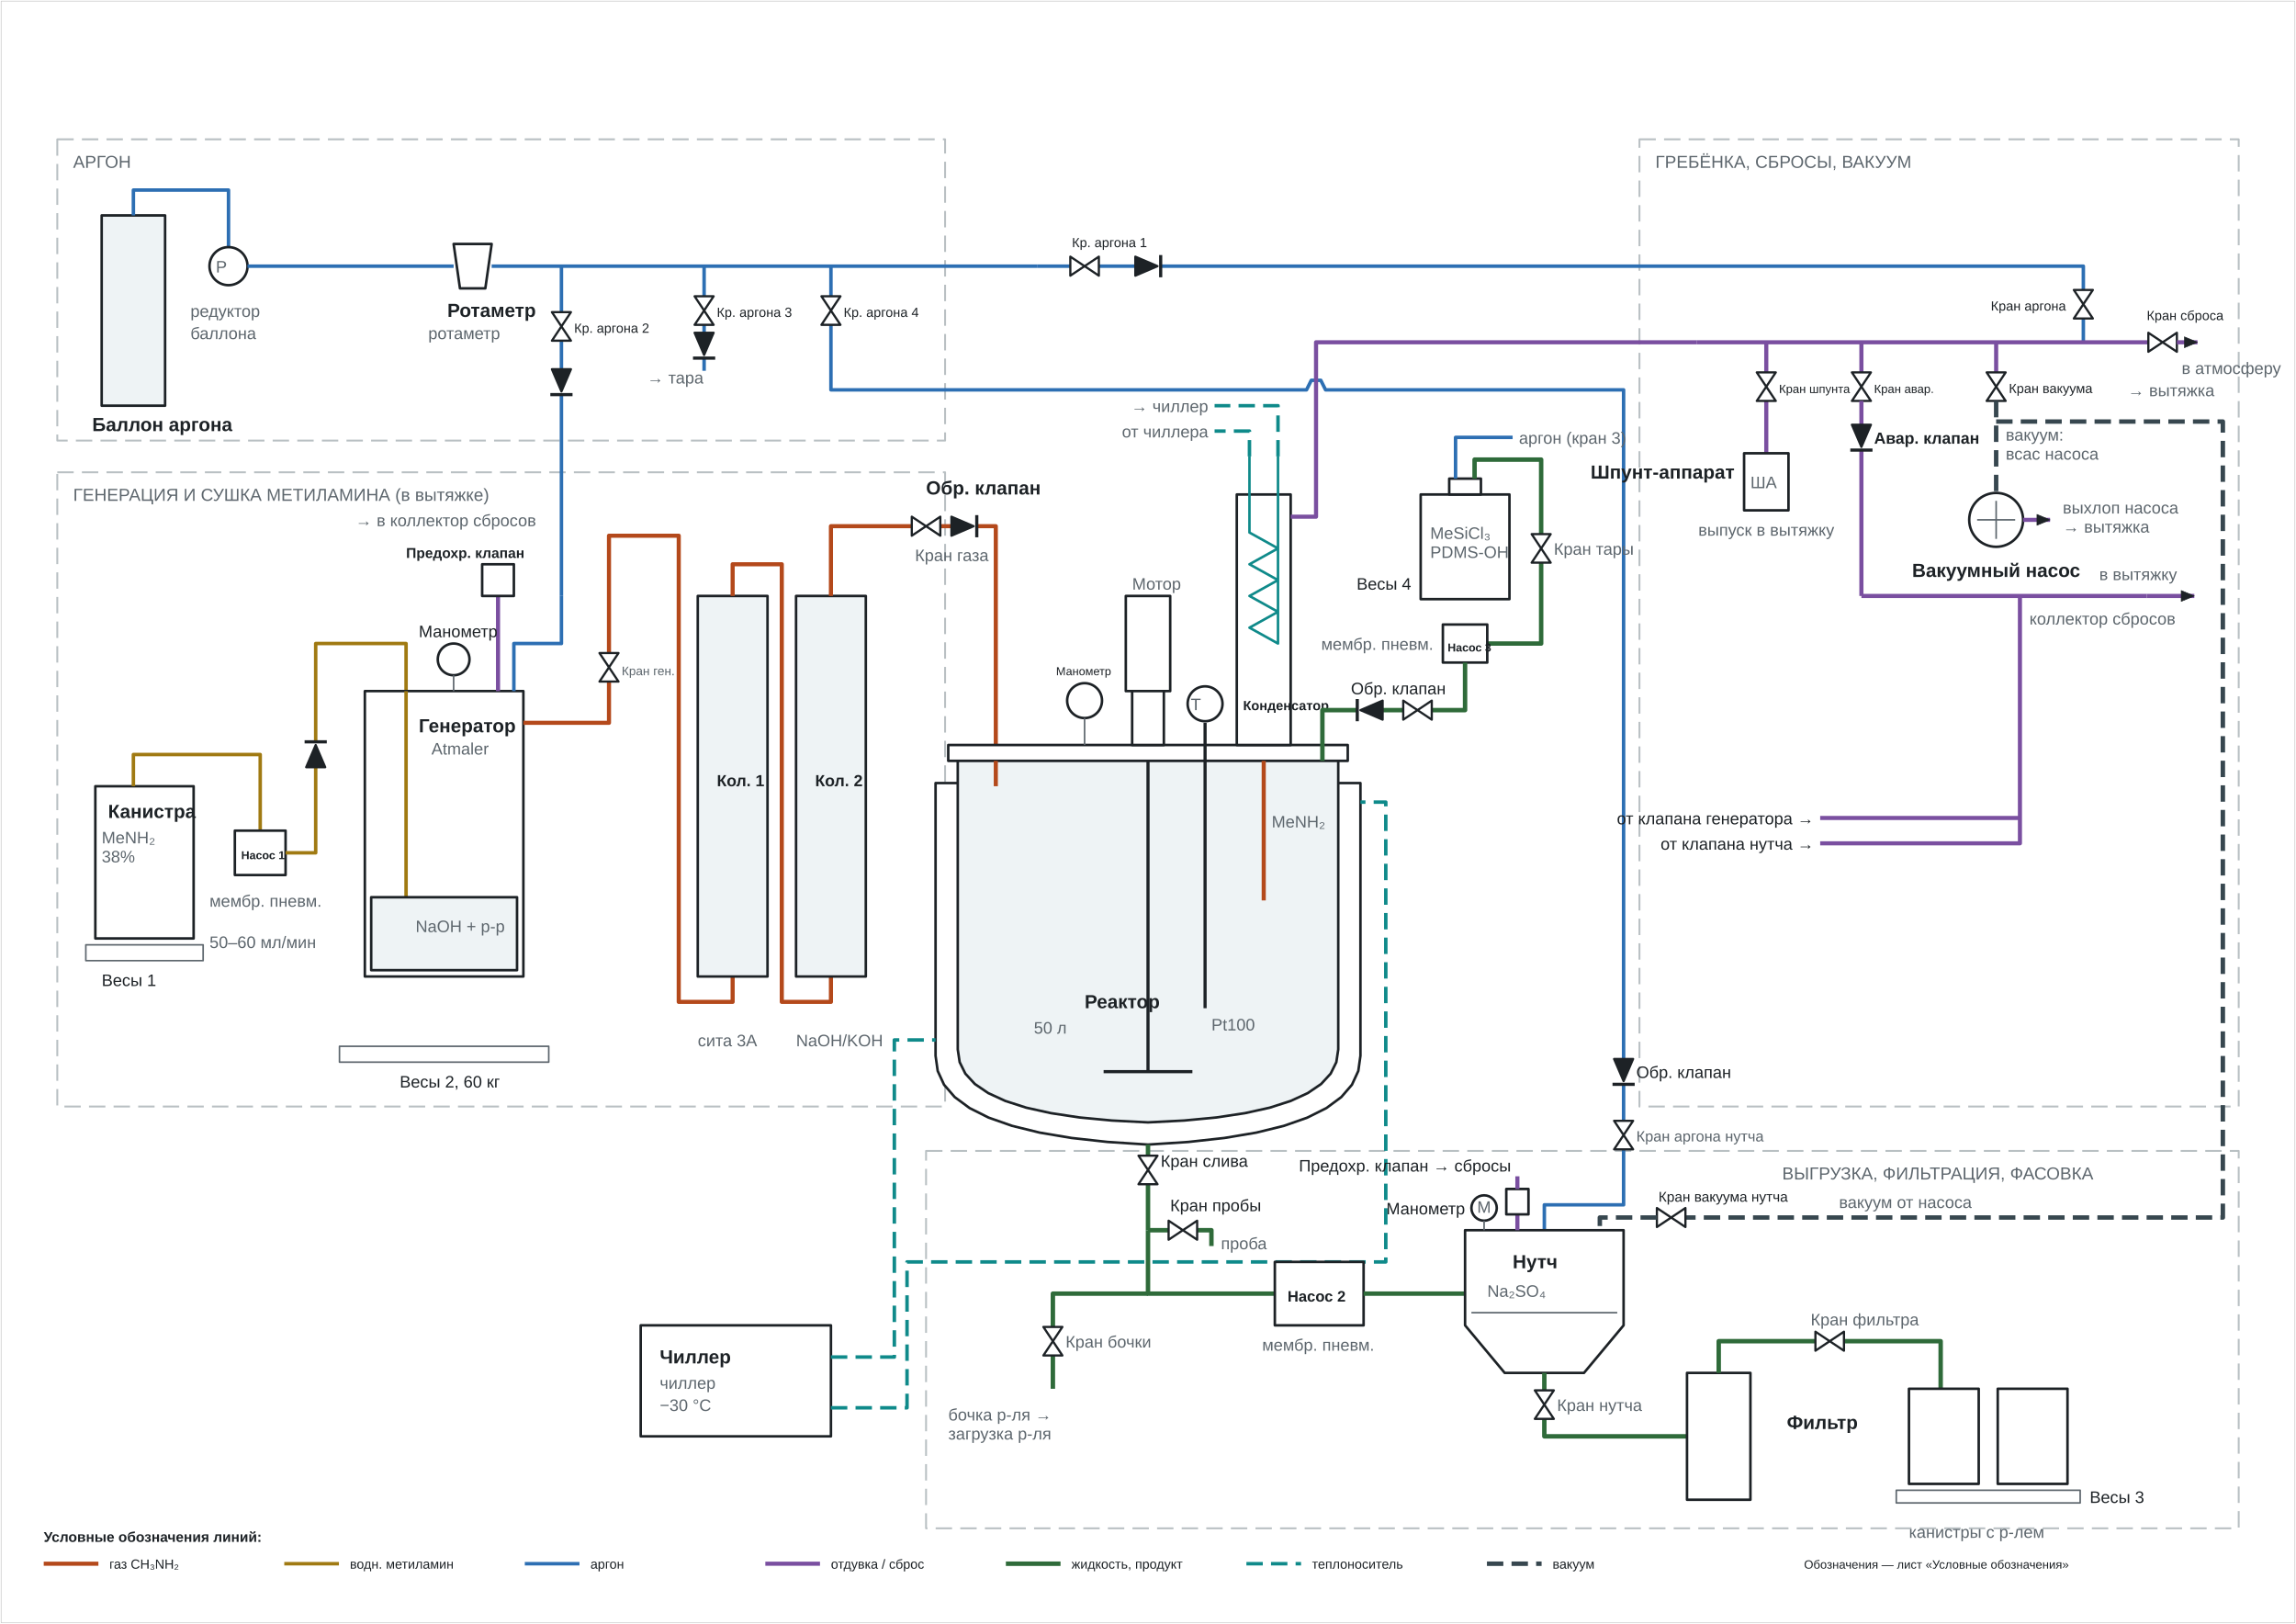
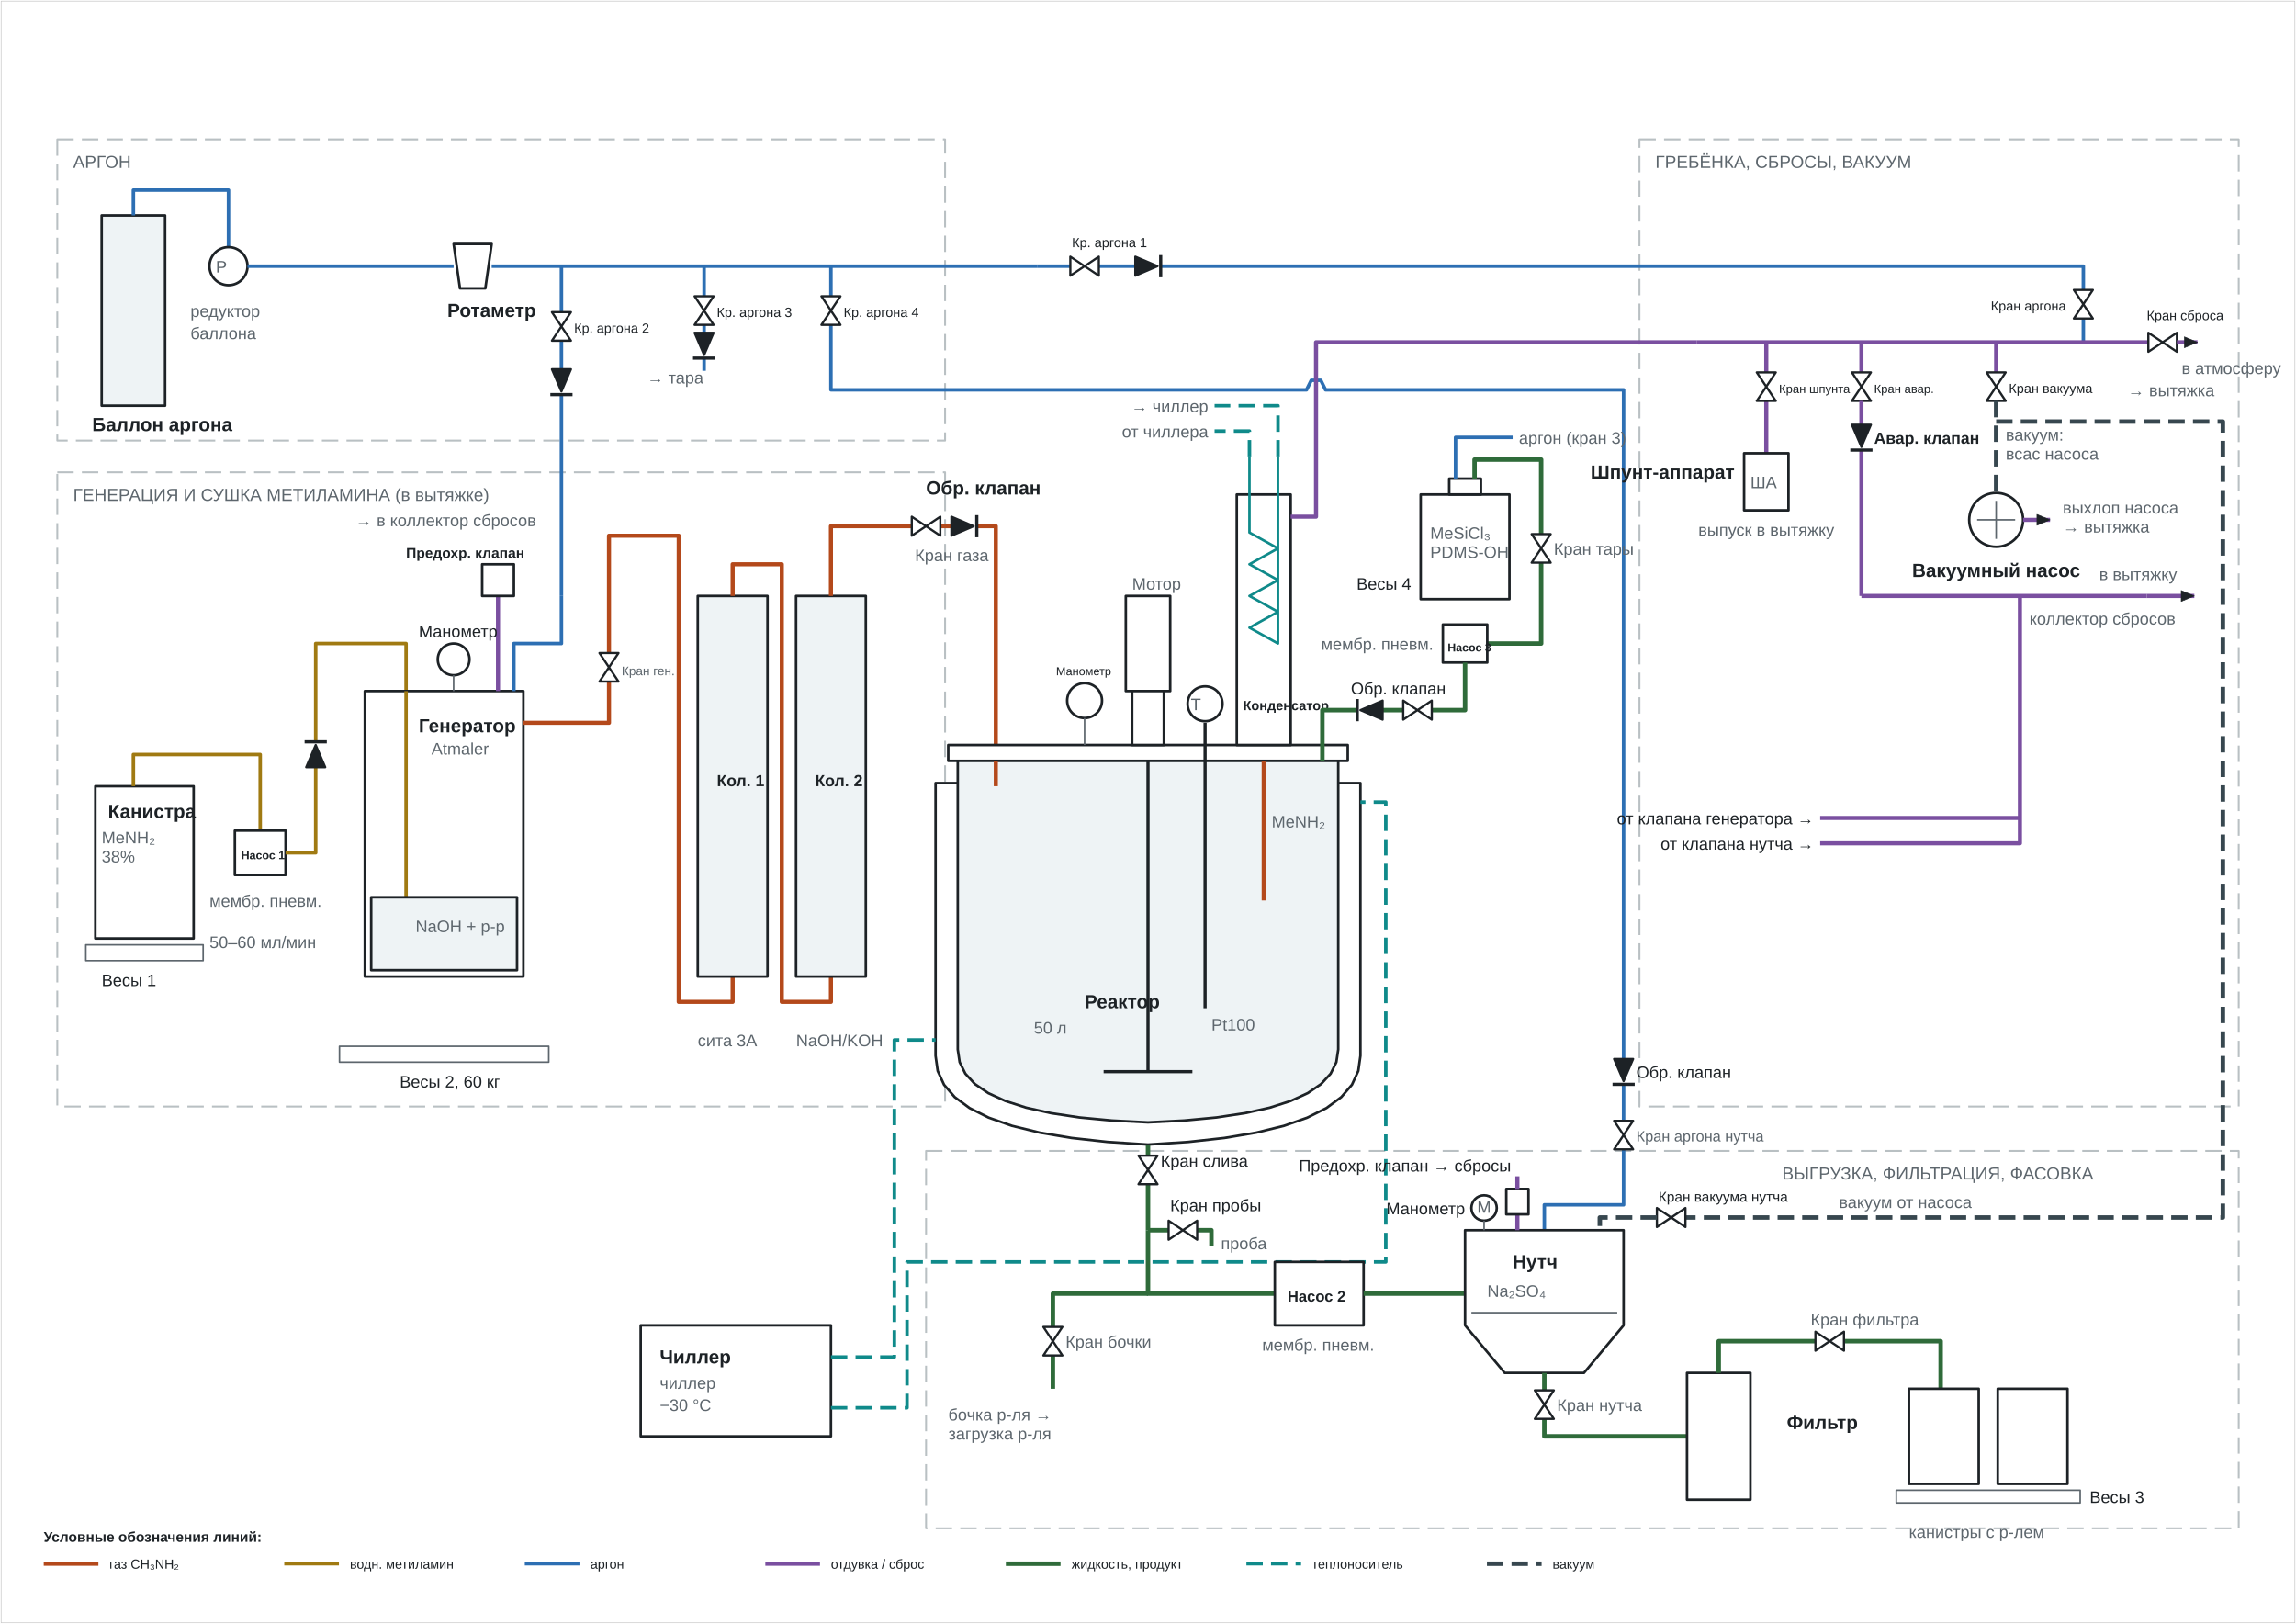
<svg xmlns="http://www.w3.org/2000/svg" viewBox="0 0 420.0 297.0" width="420.0mm" height="297.0mm" font-family="Arial, 'Liberation Sans', sans-serif">
  <rect width="100%" height="100%" fill="#fff" />
  <path d="M0.20,0.20 L419.80,0.20 L419.80,296.80 L0.20,296.80 Z" fill="none" stroke="#bbbbbb" stroke-width="0.1" stroke-linejoin="round" />
  <path d="M10.48,25.48 L172.88,25.48 L172.88,80.58 L10.48,80.58 Z" fill="none" stroke="#b9c0c3" stroke-width="0.348" stroke-dasharray="3 1.5" stroke-linejoin="round" />
  <text x="13.38" y="30.70" font-size="3.19" text-anchor="start" fill="#5d666d">АРГОН</text>
  <path d="M10.48,86.38 L172.88,86.38 L172.88,202.38 L10.48,202.38 Z" fill="none" stroke="#b9c0c3" stroke-width="0.348" stroke-dasharray="3 1.5" stroke-linejoin="round" />
  <text x="13.38" y="91.60" font-size="3.19" text-anchor="start" fill="#5d666d">ГЕНЕРАЦИЯ И СУШКА МЕТИЛАМИНА (в вытяжке)</text>
  <path d="M299.90,25.48 L409.52,25.48 L409.52,202.38 L299.90,202.38 Z" fill="none" stroke="#b9c0c3" stroke-width="0.348" stroke-dasharray="3 1.5" stroke-linejoin="round" />
  <text x="302.80" y="30.70" font-size="3.19" text-anchor="start" fill="#5d666d">ГРЕБЁНКА, СБРОСЫ, ВАКУУМ</text>
  <path d="M169.40,210.50 L409.52,210.50 L409.52,279.52 L169.40,279.52 Z" fill="none" stroke="#b9c0c3" stroke-width="0.348" stroke-dasharray="3 1.5" stroke-linejoin="round" />
  <text x="326.00" y="215.72" font-size="3.19" text-anchor="start" fill="#5d666d">ВЫГРУЗКА, ФИЛЬТРАЦИЯ, ФАСОВКА</text>
  <path d="M18.60,39.40 L30.20,39.40 L30.20,74.20 L18.60,74.20 Z" fill="#eef3f5" stroke="#1d2226" stroke-width="0.464" stroke-linejoin="round" />
  <text x="16.86" y="78.84" font-size="3.48" text-anchor="start" fill="#1d2226" font-weight="bold">Баллон аргона</text>
  <path d="M24.40,39.40 L24.40,34.76 L41.80,34.76 L41.80,45.20" fill="none" stroke="#2d6fb3" stroke-width="0.638" stroke-linejoin="round" />
  <circle cx="41.80" cy="48.68" r="3.48" fill="#ffffff" stroke="#1d2226" stroke-width="0.464" />
  <text x="39.48" y="49.84" font-size="3.045" text-anchor="start" fill="#5d666d">Р</text>
  <text x="34.84" y="57.96" font-size="3.045" text-anchor="start" fill="#5d666d">редуктор</text>
  <text x="34.84" y="62.02" font-size="3.045" text-anchor="start" fill="#5d666d">баллона</text>
  <path d="M45.28,48.68 L82.98,48.68" fill="none" stroke="#2d6fb3" stroke-width="0.638" stroke-linejoin="round" />
  <path d="M82.98,44.62 L89.94,44.62 L88.78,52.74 L84.14,52.74 Z" fill="#ffffff" stroke="#1d2226" stroke-width="0.464" stroke-linejoin="round" />
  <text x="81.82" y="57.96" font-size="3.48" text-anchor="start" fill="#1d2226" font-weight="bold">Ротаметр</text>
-   <text x="78.34" y="62.02" font-size="3.045" text-anchor="start" fill="#5d666d">ротаметр</text>
  <path d="M89.94,48.68 L169.40,48.68 L189.70,48.68" fill="none" stroke="#2d6fb3" stroke-width="0.638" stroke-linejoin="round" />
  <path d="M102.70,48.68 L102.70,57.09" fill="none" stroke="#2d6fb3" stroke-width="0.638" stroke-linejoin="round" />
  <path d="M102.70,62.31 L102.70,67.53" fill="none" stroke="#2d6fb3" stroke-width="0.638" stroke-linejoin="round" />
  <path d="M102.70,72.17 L102.70,109.00" fill="none" stroke="#2d6fb3" stroke-width="0.638" stroke-linejoin="round" />
  <path d="M100.96,57.09 L104.44,62.31 L100.96,62.31 L104.44,57.09 Z" fill="#ffffff" stroke="#1d2226" stroke-width="0.406" stroke-linejoin="round" />
  <text x="105.02" y="60.86" font-size="2.436" text-anchor="start" fill="#1d2226">Кр. аргона 2</text>
  <path d="M100.96,67.53 L102.70,71.59 L104.44,67.53 Z" fill="#1d2226" stroke="#1d2226" stroke-width="0.406" stroke-linejoin="round" />
  <path d="M100.67,72.17 L104.73,72.17" fill="none" stroke="#1d2226" stroke-width="0.58" stroke-linejoin="round" />
  <path d="M128.80,48.68 L128.80,54.19" fill="none" stroke="#2d6fb3" stroke-width="0.638" stroke-linejoin="round" />
  <path d="M128.80,59.41 L128.80,60.86" fill="none" stroke="#2d6fb3" stroke-width="0.638" stroke-linejoin="round" />
  <path d="M128.80,65.50 L128.80,67.82" fill="none" stroke="#2d6fb3" stroke-width="0.638" stroke-linejoin="round" />
  <path d="M127.06,54.19 L130.54,59.41 L127.06,59.41 L130.54,54.19 Z" fill="#ffffff" stroke="#1d2226" stroke-width="0.406" stroke-linejoin="round" />
  <path d="M127.06,60.86 L128.80,64.92 L130.54,60.86 Z" fill="#1d2226" stroke="#1d2226" stroke-width="0.406" stroke-linejoin="round" />
  <path d="M126.77,65.50 L130.83,65.50" fill="none" stroke="#1d2226" stroke-width="0.58" stroke-linejoin="round" />
  <text x="131.12" y="57.96" font-size="2.436" text-anchor="start" fill="#1d2226">Кр. аргона 3</text>
  <text x="118.36" y="70.14" font-size="3.045" text-anchor="start" fill="#5d666d">→ тара</text>
  <path d="M152.00,48.68 L152.00,54.19" fill="none" stroke="#2d6fb3" stroke-width="0.638" stroke-linejoin="round" />
  <path d="M152.00,59.41 L152.00,71.30 L239.00,71.30 L239.87,69.56 L241.61,69.56 L242.48,71.30 L297.00,71.30 L297.00,193.68" fill="none" stroke="#2d6fb3" stroke-width="0.638" stroke-linejoin="round" />
  <path d="M297.00,198.32 L297.00,204.99" fill="none" stroke="#2d6fb3" stroke-width="0.638" stroke-linejoin="round" />
  <path d="M297.00,210.21 L297.00,220.36 L282.50,220.36 L282.50,225.00" fill="none" stroke="#2d6fb3" stroke-width="0.638" stroke-linejoin="round" />
  <path d="M150.26,54.19 L153.74,59.41 L150.26,59.41 L153.74,54.19 Z" fill="#ffffff" stroke="#1d2226" stroke-width="0.406" stroke-linejoin="round" />
  <text x="154.32" y="57.96" font-size="2.436" text-anchor="start" fill="#1d2226">Кр. аргона 4</text>
  <path d="M295.26,193.68 L297.00,197.74 L298.74,193.68 Z" fill="#1d2226" stroke="#1d2226" stroke-width="0.406" stroke-linejoin="round" />
  <path d="M294.97,198.32 L299.03,198.32" fill="none" stroke="#1d2226" stroke-width="0.58" stroke-linejoin="round" />
  <text x="299.32" y="197.16" font-size="3.045" text-anchor="start" fill="#1d2226">Обр. клапан</text>
  <path d="M295.26,204.99 L298.74,210.21 L295.26,210.21 L298.74,204.99 Z" fill="#ffffff" stroke="#1d2226" stroke-width="0.406" stroke-linejoin="round" />
  <text x="299.32" y="208.76" font-size="2.74" text-anchor="start" fill="#5d666d">Кран аргона нутча</text>
  <path d="M189.70,48.68 L195.79,48.68" fill="none" stroke="#2d6fb3" stroke-width="0.638" stroke-linejoin="round" />
  <path d="M201.01,48.68 L207.68,48.68" fill="none" stroke="#2d6fb3" stroke-width="0.638" stroke-linejoin="round" />
  <path d="M212.32,48.68 L381.10,48.68 L381.10,53.03" fill="none" stroke="#2d6fb3" stroke-width="0.638" stroke-linejoin="round" />
  <path d="M381.10,58.25 L381.10,62.60" fill="none" stroke="#2d6fb3" stroke-width="0.638" stroke-linejoin="round" />
  <path d="M195.79,46.94 L201.01,50.42 L201.01,46.94 L195.79,50.42 Z" fill="#ffffff" stroke="#1d2226" stroke-width="0.406" stroke-linejoin="round" />
  <text x="196.08" y="45.20" font-size="2.436" text-anchor="start" fill="#1d2226">Кр. аргона 1</text>
  <path d="M207.68,46.94 L211.74,48.68 L207.68,50.42 Z" fill="#1d2226" stroke="#1d2226" stroke-width="0.406" stroke-linejoin="round" />
  <path d="M212.32,46.65 L212.32,50.71" fill="none" stroke="#1d2226" stroke-width="0.58" stroke-linejoin="round" />
  <path d="M17.44,143.80 L35.42,143.80 L35.42,171.64 L17.44,171.64 Z" fill="#ffffff" stroke="#1d2226" stroke-width="0.464" stroke-linejoin="round" />
  <text x="19.76" y="149.60" font-size="3.48" text-anchor="start" fill="#1d2226" font-weight="bold">Канистра</text>
  <text x="18.60" y="154.24" font-size="3.045" text-anchor="start" fill="#5d666d">MeNH₂</text>
  <text x="18.60" y="157.72" font-size="3.045" text-anchor="start" fill="#5d666d">38%</text>
  <path d="M15.70,172.80 L37.16,172.80 L37.16,175.70 L15.70,175.70 Z" fill="none" stroke="#5d666d" stroke-width="0.29" stroke-linejoin="round" />
  <text x="18.60" y="180.34" font-size="3.045" text-anchor="start" fill="#1d2226">Весы 1</text>
  <path d="M24.40,143.80 L24.40,138.00 L47.60,138.00 L47.60,151.92" fill="none" stroke="#a07a12" stroke-width="0.638" stroke-linejoin="round" />
  <path d="M42.96,151.92 L52.24,151.92 L52.24,160.04 L42.96,160.04 Z" fill="#ffffff" stroke="#1d2226" stroke-width="0.464" stroke-linejoin="round" />
  <text x="44.12" y="157.14" font-size="2.088" text-anchor="start" fill="#1d2226" font-weight="bold">Насос 1</text>
  <text x="38.32" y="165.84" font-size="3.045" text-anchor="start" fill="#5d666d">мембр. пневм.</text>
  <text x="38.32" y="173.38" font-size="3.045" text-anchor="start" fill="#5d666d">50–60 мл/мин</text>
  <path d="M52.24,155.98 L57.75,155.98 L57.75,140.32" fill="none" stroke="#a07a12" stroke-width="0.638" stroke-linejoin="round" />
  <path d="M57.75,135.68 L57.75,117.70 L74.28,117.70 L74.28,126.40" fill="none" stroke="#a07a12" stroke-width="0.638" stroke-linejoin="round" />
  <path d="M56.01,140.32 L57.75,136.26 L59.49,140.32 Z" fill="#1d2226" stroke="#1d2226" stroke-width="0.406" stroke-linejoin="round" />
  <path d="M55.72,135.68 L59.78,135.68" fill="none" stroke="#1d2226" stroke-width="0.58" stroke-linejoin="round" />
  <path d="M66.74,126.40 L95.74,126.40 L95.74,178.60 L66.74,178.60 Z" fill="#ffffff" stroke="#1d2226" stroke-width="0.464" stroke-linejoin="round" />
  <path d="M74.28,126.40 L74.28,172.80" fill="none" stroke="#a07a12" stroke-width="0.638" stroke-linejoin="round" />
  <path d="M67.90,164.10 L94.58,164.10 L94.58,177.44 L67.90,177.44 Z" fill="#eef3f5" stroke="#1d2226" stroke-width="0.464" stroke-linejoin="round" />
  <text x="76.02" y="170.48" font-size="3.045" text-anchor="start" fill="#5d666d">NaOH + р-р</text>
  <text x="76.60" y="133.94" font-size="3.48" text-anchor="start" fill="#1d2226" font-weight="bold">Генератор</text>
  <text x="78.92" y="138.00" font-size="3.045" text-anchor="start" fill="#5d666d">Atmaler</text>
  <path d="M62.10,191.36 L100.38,191.36 L100.38,194.26 L62.10,194.26 Z" fill="none" stroke="#5d666d" stroke-width="0.29" stroke-linejoin="round" />
  <text x="73.12" y="198.90" font-size="3.045" text-anchor="start" fill="#1d2226">Весы 2, 60 кг</text>
  <path d="M91.10,126.40 L91.10,117.70 L91.10,109.00" fill="none" stroke="#7a4fa0" stroke-width="0.754" stroke-linejoin="round" />
  <path d="M88.20,103.20 L94.00,103.20 L94.00,109.00 L88.20,109.00 Z" fill="#ffffff" stroke="#1d2226" stroke-width="0.464" stroke-linejoin="round" />
  <text x="74.28" y="102.04" font-size="2.61" text-anchor="start" fill="#1d2226" font-weight="bold">Предохр. клапан</text>
  <text x="65.00" y="96.24" font-size="3.045" text-anchor="start" fill="#5d666d">→ в коллектор сбросов</text>
  <circle cx="82.98" cy="120.60" r="2.90" fill="#ffffff" stroke="#1d2226" stroke-width="0.464" />
  <path d="M82.98,123.50 L82.98,126.40" fill="none" stroke="#5d666d" stroke-width="0.29" stroke-linejoin="round" />
  <text x="76.60" y="116.54" font-size="3.045" text-anchor="start" fill="#1d2226">Манометр</text>
  <path d="M102.70,109.00 L102.70,117.70 L94.00,117.70 L94.00,126.40" fill="none" stroke="#2d6fb3" stroke-width="0.638" stroke-linejoin="round" />
  <path d="M95.74,132.20 L111.40,132.20 L111.40,124.66" fill="none" stroke="#b4491b" stroke-width="0.754" stroke-linejoin="round" />
  <path d="M111.40,119.44 L111.40,97.98 L124.16,97.98 L124.16,183.24 L134.02,183.24 L134.02,178.60" fill="none" stroke="#b4491b" stroke-width="0.754" stroke-linejoin="round" />
  <path d="M109.66,119.44 L113.14,124.66 L109.66,124.66 L113.14,119.44 Z" fill="#ffffff" stroke="#1d2226" stroke-width="0.406" stroke-linejoin="round" />
  <text x="113.72" y="123.50" font-size="2.284" text-anchor="start" fill="#5d666d">Кран ген.</text>
  <path d="M127.64,109.00 L140.40,109.00 L140.40,178.60 L127.64,178.60 Z" fill="#eef3f5" stroke="#1d2226" stroke-width="0.464" stroke-linejoin="round" />
  <text x="131.12" y="143.80" font-size="2.958" text-anchor="start" fill="#1d2226" font-weight="bold">Кол. 1</text>
  <text x="127.64" y="191.36" font-size="3.045" text-anchor="start" fill="#5d666d">сита 3А</text>
  <path d="M134.02,109.00 L134.02,103.20 L143.01,103.20 L143.01,183.24 L152.00,183.24 L152.00,178.60" fill="none" stroke="#b4491b" stroke-width="0.754" stroke-linejoin="round" />
  <path d="M145.62,109.00 L158.38,109.00 L158.38,178.60 L145.62,178.60 Z" fill="#eef3f5" stroke="#1d2226" stroke-width="0.464" stroke-linejoin="round" />
  <text x="149.10" y="143.80" font-size="2.958" text-anchor="start" fill="#1d2226" font-weight="bold">Кол. 2</text>
  <text x="145.62" y="191.36" font-size="3.045" text-anchor="start" fill="#5d666d">NaOH/KOH</text>
  <path d="M152.00,109.00 L152.00,96.24 L166.79,96.24" fill="none" stroke="#b4491b" stroke-width="0.754" stroke-linejoin="round" />
  <path d="M172.01,96.24 L174.04,96.24" fill="none" stroke="#b4491b" stroke-width="0.754" stroke-linejoin="round" />
  <path d="M178.68,96.24 L182.16,96.24 L182.16,136.26" fill="none" stroke="#b4491b" stroke-width="0.754" stroke-linejoin="round" />
  <path d="M166.79,94.50 L172.01,97.98 L172.01,94.50 L166.79,97.98 Z" fill="#ffffff" stroke="#1d2226" stroke-width="0.406" stroke-linejoin="round" />
  <text x="167.37" y="102.62" font-size="3.045" text-anchor="start" fill="#5d666d">Кран газа</text>
  <path d="M174.04,94.50 L178.10,96.24 L174.04,97.98 Z" fill="#1d2226" stroke="#1d2226" stroke-width="0.406" stroke-linejoin="round" />
  <path d="M178.68,94.21 L178.68,98.27" fill="none" stroke="#1d2226" stroke-width="0.58" stroke-linejoin="round" />
  <text x="169.40" y="90.44" font-size="3.48" text-anchor="start" fill="#1d2226" font-weight="bold">Обр. клапан</text>
  <path d="M171.14,143.22 L171.14,193.10 L171.53,195.87 L172.69,198.39 L174.64,200.65 L177.36,202.66 L180.85,204.41 L185.13,205.91 L190.18,207.15 L196.01,208.13 L202.62,208.86 L210.00,209.34 L217.38,208.86 L223.99,208.13 L229.82,207.15 L234.87,205.91 L239.14,204.41 L242.64,202.66 L245.36,200.65 L247.31,198.39 L248.47,195.87 L248.86,193.10 L248.86,143.22 Z" fill="#ffffff" stroke="#1d2226" stroke-width="0.464" stroke-linejoin="round" />
  <path d="M175.20,138.00 L175.20,191.94 L175.55,194.27 L176.59,196.37 L178.33,198.26 L180.77,199.92 L183.90,201.36 L187.73,202.59 L192.25,203.59 L197.47,204.38 L203.39,204.94 L210.00,205.28 L216.61,204.94 L222.53,204.38 L227.75,203.59 L232.27,202.59 L236.10,201.36 L239.23,199.92 L241.67,198.26 L243.41,196.37 L244.45,194.27 L244.80,191.94 L244.80,138.00 Z" fill="#eef3f5" stroke="#1d2226" stroke-width="0.464" stroke-linejoin="round" />
  <path d="M173.46,136.26 L246.54,136.26 L246.54,139.16 L173.46,139.16 Z" fill="#ffffff" stroke="#1d2226" stroke-width="0.464" stroke-linejoin="round" />
  <text x="198.40" y="184.40" font-size="3.48" text-anchor="start" fill="#1d2226" font-weight="bold">Реактор</text>
  <text x="189.12" y="189.04" font-size="3.045" text-anchor="start" fill="#5d666d">50 л</text>
  <path d="M182.16,139.16 L182.16,143.80" fill="none" stroke="#b4491b" stroke-width="0.754" stroke-linejoin="round" />
  <path d="M231.17,139.16 L231.17,164.68" fill="none" stroke="#b4491b" stroke-width="0.754" stroke-linejoin="round" />
  <text x="232.62" y="151.34" font-size="3.045" text-anchor="start" fill="#5d666d">MeNH₂</text>
  <circle cx="198.40" cy="128.14" r="3.19" fill="#ffffff" stroke="#1d2226" stroke-width="0.464" />
  <path d="M198.40,131.33 L198.40,136.26" fill="none" stroke="#5d666d" stroke-width="0.29" stroke-linejoin="round" />
  <text x="193.18" y="123.50" font-size="2.131" text-anchor="start" fill="#1d2226">Манометр</text>
  <path d="M205.94,109.00 L214.06,109.00 L214.06,126.40 L205.94,126.40 Z" fill="#ffffff" stroke="#1d2226" stroke-width="0.464" stroke-linejoin="round" />
  <text x="207.10" y="107.84" font-size="3.045" text-anchor="start" fill="#5d666d">Мотор</text>
  <path d="M207.10,126.40 L212.90,126.40 L212.90,136.26 L207.10,136.26 Z" fill="#ffffff" stroke="#1d2226" stroke-width="0.464" stroke-linejoin="round" />
  <path d="M210.00,139.16 L210.00,196.00" fill="none" stroke="#1d2226" stroke-width="0.58" stroke-linejoin="round" />
  <path d="M201.88,196.00 L218.12,196.00" fill="none" stroke="#1d2226" stroke-width="0.58" stroke-linejoin="round" />
  <path d="M220.44,132.20 L220.44,184.40" fill="none" stroke="#1d2226" stroke-width="0.58" stroke-linejoin="round" />
  <circle cx="220.44" cy="128.72" r="3.19" fill="#ffffff" stroke="#1d2226" stroke-width="0.464" />
  <text x="217.83" y="129.88" font-size="3.045" text-anchor="start" fill="#5d666d">Т</text>
  <text x="221.60" y="188.46" font-size="3.045" text-anchor="start" fill="#5d666d">Pt100</text>
  <path d="M226.24,90.44 L236.10,90.44 L236.10,136.26 L226.24,136.26 Z" fill="#ffffff" stroke="#1d2226" stroke-width="0.464" stroke-linejoin="round" />
  <path d="M228.56,83.48 L228.56,97.40 L233.78,100.30 L228.56,103.20 L233.78,106.10 L228.56,109.00 L233.78,111.90 L228.56,114.80 L233.78,117.70 L233.78,83.48" fill="none" stroke="#0f8a8a" stroke-width="0.464" stroke-linejoin="round" />
  <path d="M228.56,83.48 L228.56,78.84 L222.18,78.84" fill="none" stroke="#0f8a8a" stroke-width="0.638" stroke-dasharray="3 1.5" stroke-linejoin="round" />
  <path d="M233.78,83.48 L233.78,74.20 L222.18,74.20" fill="none" stroke="#0f8a8a" stroke-width="0.638" stroke-dasharray="3 1.5" stroke-linejoin="round" />
  <text x="221.02" y="75.36" font-size="3.045" text-anchor="end" fill="#5d666d">→ чиллер</text>
  <text x="221.02" y="80.00" font-size="3.045" text-anchor="end" fill="#5d666d">от чиллера</text>
  <text x="227.40" y="129.88" font-size="2.436" text-anchor="start" fill="#1d2226" font-weight="bold">Конденсатор</text>
  <path d="M259.88,90.44 L276.12,90.44 L276.12,109.58 L259.88,109.58 Z" fill="#ffffff" stroke="#1d2226" stroke-width="0.464" stroke-linejoin="round" />
  <path d="M265.10,87.54 L270.90,87.54 L270.90,90.44 L265.10,90.44 Z" fill="#ffffff" stroke="#1d2226" stroke-width="0.464" stroke-linejoin="round" />
  <text x="261.62" y="98.56" font-size="3.045" text-anchor="start" fill="#5d666d">MeSiCl₃</text>
  <text x="261.62" y="102.04" font-size="3.045" text-anchor="start" fill="#5d666d">PDMS-OH</text>
  <text x="258.14" y="107.84" font-size="3.045" text-anchor="end" fill="#1d2226">Весы 4</text>
  <path d="M266.26,87.54 L266.26,80.00 L276.70,80.00" fill="none" stroke="#2d6fb3" stroke-width="0.638" stroke-linejoin="round" />
  <text x="277.86" y="81.16" font-size="3.045" text-anchor="start" fill="#5d666d">аргон (кран 3)</text>
  <path d="M269.74,87.54 L269.74,84.06 L281.92,84.06 L281.92,97.69" fill="none" stroke="#2f6b3a" stroke-width="0.812" stroke-linejoin="round" />
  <path d="M281.92,102.91 L281.92,117.70 L272.06,117.70" fill="none" stroke="#2f6b3a" stroke-width="0.812" stroke-linejoin="round" />
  <path d="M280.18,97.69 L283.66,102.91 L280.18,102.91 L283.66,97.69 Z" fill="#ffffff" stroke="#1d2226" stroke-width="0.406" stroke-linejoin="round" />
  <text x="284.24" y="101.46" font-size="3.045" text-anchor="start" fill="#5d666d">Кран тары</text>
  <path d="M263.94,114.22 L272.06,114.22 L272.06,121.18 L263.94,121.18 Z" fill="#ffffff" stroke="#1d2226" stroke-width="0.464" stroke-linejoin="round" />
  <text x="264.81" y="119.15" font-size="2.088" text-anchor="start" fill="#1d2226" font-weight="bold">Насос 3</text>
  <text x="262.20" y="118.86" font-size="3.045" text-anchor="end" fill="#5d666d">мембр. пневм.</text>
  <path d="M268.00,121.18 L268.00,129.88 L261.91,129.88" fill="none" stroke="#2f6b3a" stroke-width="0.812" stroke-linejoin="round" />
  <path d="M256.69,129.88 L252.92,129.88" fill="none" stroke="#2f6b3a" stroke-width="0.812" stroke-linejoin="round" />
  <path d="M248.28,129.88 L241.90,129.88 L241.90,139.16" fill="none" stroke="#2f6b3a" stroke-width="0.812" stroke-linejoin="round" />
  <path d="M256.69,128.14 L261.91,131.62 L261.91,128.14 L256.69,131.62 Z" fill="#ffffff" stroke="#1d2226" stroke-width="0.406" stroke-linejoin="round" />
  <path d="M252.92,128.14 L248.86,129.88 L252.92,131.62 Z" fill="#1d2226" stroke="#1d2226" stroke-width="0.406" stroke-linejoin="round" />
  <path d="M248.28,127.85 L248.28,131.91" fill="none" stroke="#1d2226" stroke-width="0.58" stroke-linejoin="round" />
  <text x="247.12" y="126.98" font-size="3.045" text-anchor="start" fill="#1d2226">Обр. клапан</text>
  <path d="M236.10,94.50 L240.74,94.50 L240.74,62.60 L310.34,62.60" fill="none" stroke="#7a4fa0" stroke-width="0.754" stroke-linejoin="round" />
  <path d="M117.20,242.40 L152.00,242.40 L152.00,262.70 L117.20,262.70 Z" fill="#ffffff" stroke="#1d2226" stroke-width="0.464" stroke-linejoin="round" />
  <text x="120.68" y="249.36" font-size="3.48" text-anchor="start" fill="#1d2226" font-weight="bold">Чиллер</text>
  <text x="120.68" y="254.00" font-size="3.045" text-anchor="start" fill="#5d666d">чиллер</text>
  <text x="120.68" y="258.06" font-size="3.045" text-anchor="start" fill="#5d666d">−30 °C</text>
  <path d="M152.00,248.20 L163.60,248.20 L163.60,190.20 L171.14,190.20" fill="none" stroke="#0f8a8a" stroke-width="0.638" stroke-dasharray="3 1.5" stroke-linejoin="round" />
  <path d="M152.00,257.48 L165.92,257.48 L165.92,230.80 L253.50,230.80 L253.50,146.70 L248.86,146.70" fill="none" stroke="#0f8a8a" stroke-width="0.638" stroke-dasharray="3 1.5" stroke-linejoin="round" />
  <path d="M310.34,62.60 L392.99,62.60" fill="none" stroke="#7a4fa0" stroke-width="0.754" stroke-linejoin="round" />
  <path d="M323.10,62.60 L323.10,68.11" fill="none" stroke="#7a4fa0" stroke-width="0.754" stroke-linejoin="round" />
  <path d="M323.10,73.33 L323.10,82.90" fill="none" stroke="#7a4fa0" stroke-width="0.754" stroke-linejoin="round" />
  <path d="M321.36,68.11 L324.84,73.33 L321.36,73.33 L324.84,68.11 Z" fill="#ffffff" stroke="#1d2226" stroke-width="0.406" stroke-linejoin="round" />
  <text x="325.42" y="71.88" font-size="2.192" text-anchor="start" fill="#1d2226">Кран шпунта</text>
  <path d="M319.04,82.90 L327.16,82.90 L327.16,93.34 L319.04,93.34 Z" fill="#ffffff" stroke="#1d2226" stroke-width="0.464" stroke-linejoin="round" />
  <text x="320.20" y="89.28" font-size="3.045" text-anchor="start" fill="#5d666d">ША</text>
  <text x="317.30" y="87.54" font-size="3.48" text-anchor="end" fill="#1d2226" font-weight="bold">Шпунт-аппарат</text>
  <text x="323.10" y="97.98" font-size="3.045" text-anchor="middle" fill="#5d666d">выпуск в вытяжку</text>
  <path d="M340.50,62.60 L340.50,68.11" fill="none" stroke="#7a4fa0" stroke-width="0.754" stroke-linejoin="round" />
  <path d="M338.76,68.11 L342.24,73.33 L338.76,73.33 L342.24,68.11 Z" fill="#ffffff" stroke="#1d2226" stroke-width="0.406" stroke-linejoin="round" />
  <text x="342.82" y="71.88" font-size="2.192" text-anchor="start" fill="#1d2226">Кран авар.</text>
  <path d="M340.50,73.33 L340.50,77.68" fill="none" stroke="#7a4fa0" stroke-width="0.754" stroke-linejoin="round" />
  <path d="M340.50,82.32 L340.50,109.00" fill="none" stroke="#7a4fa0" stroke-width="0.754" stroke-linejoin="round" />
  <path d="M338.76,77.68 L340.50,81.74 L342.24,77.68 Z" fill="#1d2226" stroke="#1d2226" stroke-width="0.406" stroke-linejoin="round" />
  <path d="M338.47,82.32 L342.53,82.32" fill="none" stroke="#1d2226" stroke-width="0.58" stroke-linejoin="round" />
  <text x="342.82" y="81.16" font-size="2.958" text-anchor="start" fill="#1d2226" font-weight="bold">Авар. клапан</text>
  <path d="M365.15,62.60 L365.15,68.11" fill="none" stroke="#7a4fa0" stroke-width="0.754" stroke-linejoin="round" />
  <path d="M363.41,68.11 L366.89,73.33 L363.41,73.33 L366.89,68.11 Z" fill="#ffffff" stroke="#1d2226" stroke-width="0.406" stroke-linejoin="round" />
  <text x="367.47" y="71.88" font-size="2.436" text-anchor="start" fill="#1d2226">Кран вакуума</text>
  <path d="M365.15,73.33 L365.15,90.15" fill="none" stroke="#37474f" stroke-width="0.812" stroke-dasharray="3 1.5" stroke-linejoin="round" />
  <path d="M365.15,77.10 L406.62,77.10 L406.62,222.68 L308.31,222.68" fill="none" stroke="#37474f" stroke-width="0.812" stroke-dasharray="3 1.5" stroke-linejoin="round" />
  <path d="M303.09,220.94 L308.31,224.42 L308.31,220.94 L303.09,224.42 Z" fill="#ffffff" stroke="#1d2226" stroke-width="0.406" stroke-linejoin="round" />
  <path d="M303.09,222.68 L292.65,222.68 L292.65,225.00" fill="none" stroke="#37474f" stroke-width="0.812" stroke-dasharray="3 1.5" stroke-linejoin="round" />
  <text x="303.38" y="219.78" font-size="2.588" text-anchor="start" fill="#1d2226">Кран вакуума нутча</text>
  <text x="336.40" y="220.94" font-size="3.045" text-anchor="start" fill="#5d666d">вакуум от насоса</text>
  <text x="366.89" y="80.58" font-size="3.045" text-anchor="start" fill="#5d666d">вакуум:</text>
  <text x="366.89" y="84.06" font-size="3.045" text-anchor="start" fill="#5d666d">всас насоса</text>
  <circle cx="365.15" cy="95.08" r="4.93" fill="#ffffff" stroke="#1d2226" stroke-width="0.464" />
  <path d="M361.67,95.08 L368.63,95.08" fill="none" stroke="#5d666d" stroke-width="0.29" stroke-linejoin="round" />
  <path d="M365.15,91.60 L365.15,98.56" fill="none" stroke="#5d666d" stroke-width="0.29" stroke-linejoin="round" />
  <text x="365.15" y="105.52" font-size="3.48" text-anchor="middle" fill="#1d2226" font-weight="bold">Вакуумный насос</text>
  <path d="M370.08,95.08 L375.01,95.08" fill="none" stroke="#7a4fa0" stroke-width="0.754" stroke-linejoin="round" />
  <path d="M375.01,95.08 L372.61,96.08 L372.61,94.08 Z" fill="#1d2226" stroke="#1d2226" stroke-width="0.1" stroke-linejoin="round" />
  <text x="377.33" y="93.92" font-size="3.045" text-anchor="start" fill="#5d666d">выхлоп насоса</text>
  <text x="377.33" y="97.40" font-size="3.045" text-anchor="start" fill="#5d666d">→ вытяжка</text>
  <path d="M379.36,53.03 L382.84,58.25 L379.36,58.25 L382.84,53.03 Z" fill="#ffffff" stroke="#1d2226" stroke-width="0.406" stroke-linejoin="round" />
  <text x="377.92" y="56.80" font-size="2.436" text-anchor="end" fill="#1d2226">Кран аргона</text>
  <path d="M392.99,60.86 L398.21,64.34 L398.21,60.86 L392.99,64.34 Z" fill="#ffffff" stroke="#1d2226" stroke-width="0.406" stroke-linejoin="round" />
  <text x="392.70" y="58.54" font-size="2.436" text-anchor="start" fill="#1d2226">Кран сброса</text>
  <path d="M398.21,62.60 L401.98,62.60" fill="none" stroke="#7a4fa0" stroke-width="0.754" stroke-linejoin="round" />
  <path d="M401.98,62.60 L399.58,63.60 L399.58,61.60 Z" fill="#1d2226" stroke="#1d2226" stroke-width="0.1" stroke-linejoin="round" />
  <text x="399.08" y="68.40" font-size="3.045" text-anchor="start" fill="#5d666d">в атмосферу</text>
  <text x="389.22" y="72.46" font-size="3.045" text-anchor="start" fill="#5d666d">→ вытяжка</text>
  <path d="M340.50,109.00 L392.70,109.00" fill="none" stroke="#7a4fa0" stroke-width="0.754" stroke-linejoin="round" />
  <path d="M392.70,109.00 L401.40,109.00" fill="none" stroke="#7a4fa0" stroke-width="0.754" stroke-linejoin="round" />
  <path d="M401.40,109.00 L399.00,110.00 L399.00,108.00 Z" fill="#1d2226" stroke="#1d2226" stroke-width="0.1" stroke-linejoin="round" />
  <text x="371.24" y="114.22" font-size="3.045" text-anchor="start" fill="#5d666d">коллектор сбросов</text>
  <text x="384.00" y="106.10" font-size="3.045" text-anchor="start" fill="#5d666d">в вытяжку</text>
  <text x="331.80" y="150.76" font-size="3.045" text-anchor="end" fill="#1d2226">от клапана генератора →</text>
  <path d="M332.96,149.60 L369.50,149.60" fill="none" stroke="#7a4fa0" stroke-width="0.754" stroke-linejoin="round" />
  <text x="331.80" y="155.40" font-size="3.045" text-anchor="end" fill="#1d2226">от клапана нутча →</text>
  <path d="M332.96,154.24 L369.50,154.24 L369.50,109.00" fill="none" stroke="#7a4fa0" stroke-width="0.754" stroke-linejoin="round" />
  <path d="M210.00,209.34 L210.00,211.37" fill="none" stroke="#2f6b3a" stroke-width="0.812" stroke-linejoin="round" />
  <path d="M210.00,216.59 L210.00,225.00" fill="none" stroke="#2f6b3a" stroke-width="0.812" stroke-linejoin="round" />
  <path d="M208.26,211.37 L211.74,216.59 L208.26,216.59 L211.74,211.37 Z" fill="#ffffff" stroke="#1d2226" stroke-width="0.406" stroke-linejoin="round" />
  <text x="212.32" y="213.40" font-size="3.045" text-anchor="start" fill="#1d2226">Кран слива</text>
  <path d="M210.00,225.00 L210.00,236.60 L233.20,236.60" fill="none" stroke="#2f6b3a" stroke-width="0.812" stroke-linejoin="round" />
  <path d="M210.00,225.00 L213.77,225.00" fill="none" stroke="#2f6b3a" stroke-width="0.812" stroke-linejoin="round" />
  <path d="M218.99,225.00 L221.60,225.00 L221.60,227.90" fill="none" stroke="#2f6b3a" stroke-width="0.812" stroke-linejoin="round" />
  <path d="M213.77,223.26 L218.99,226.74 L218.99,223.26 L213.77,226.74 Z" fill="#ffffff" stroke="#1d2226" stroke-width="0.406" stroke-linejoin="round" />
  <text x="214.06" y="221.52" font-size="3.045" text-anchor="start" fill="#1d2226">Кран пробы</text>
  <text x="223.34" y="228.48" font-size="3.045" text-anchor="start" fill="#5d666d">проба</text>
  <path d="M210.00,236.60 L192.60,236.60 L192.60,242.69" fill="none" stroke="#2f6b3a" stroke-width="0.812" stroke-linejoin="round" />
  <path d="M192.60,247.91 L192.60,254.00" fill="none" stroke="#2f6b3a" stroke-width="0.812" stroke-linejoin="round" />
  <path d="M190.86,242.69 L194.34,247.91 L190.86,247.91 L194.34,242.69 Z" fill="#ffffff" stroke="#1d2226" stroke-width="0.406" stroke-linejoin="round" />
  <text x="194.92" y="246.46" font-size="3.045" text-anchor="start" fill="#5d666d">Кран бочки</text>
  <text x="173.46" y="259.80" font-size="3.045" text-anchor="start" fill="#5d666d">бочка р-ля →</text>
  <text x="173.46" y="263.28" font-size="3.045" text-anchor="start" fill="#5d666d">загрузка р-ля</text>
  <path d="M233.20,230.80 L249.44,230.80 L249.44,242.40 L233.20,242.40 Z" fill="#ffffff" stroke="#1d2226" stroke-width="0.464" stroke-linejoin="round" />
  <text x="235.52" y="238.05" font-size="2.784" text-anchor="start" fill="#1d2226" font-weight="bold">Насос 2</text>
  <text x="230.88" y="247.04" font-size="3.045" text-anchor="start" fill="#5d666d">мембр. пневм.</text>
  <path d="M249.44,236.60 L268.00,236.60" fill="none" stroke="#2f6b3a" stroke-width="0.812" stroke-linejoin="round" />
  <path d="M268.00,225.00 L297.00,225.00 L297.00,242.40 L289.75,251.10 L275.25,251.10 L268.00,242.40 Z" fill="#ffffff" stroke="#1d2226" stroke-width="0.464" stroke-linejoin="round" />
  <path d="M269.16,240.08 L295.84,240.08" fill="none" stroke="#5d666d" stroke-width="0.29" stroke-linejoin="round" />
  <text x="276.70" y="231.96" font-size="3.48" text-anchor="start" fill="#1d2226" font-weight="bold">Нутч</text>
  <text x="272.06" y="237.18" font-size="3.045" text-anchor="start" fill="#5d666d">Na₂SO₄</text>
  <circle cx="271.48" cy="220.94" r="2.32" fill="#ffffff" stroke="#1d2226" stroke-width="0.464" />
  <text x="271.48" y="221.81" font-size="3.045" text-anchor="middle" fill="#5d666d">М</text>
  <path d="M271.48,223.26 L271.48,225.00" fill="none" stroke="#5d666d" stroke-width="0.29" stroke-linejoin="round" />
  <text x="268.00" y="222.10" font-size="3.045" text-anchor="end" fill="#1d2226">Манометр</text>
  <path d="M277.57,225.00 L277.57,222.10" fill="none" stroke="#7a4fa0" stroke-width="0.754" stroke-linejoin="round" />
  <path d="M275.54,217.46 L279.60,217.46 L279.60,222.10 L275.54,222.10 Z" fill="#ffffff" stroke="#1d2226" stroke-width="0.464" stroke-linejoin="round" />
  <path d="M277.57,217.46 L277.57,215.14" fill="none" stroke="#7a4fa0" stroke-width="0.754" stroke-linejoin="round" />
  <text x="276.41" y="214.27" font-size="3.045" text-anchor="end" fill="#1d2226">Предохр. клапан → сбросы</text>
  <path d="M282.50,251.10 L282.50,254.29" fill="none" stroke="#2f6b3a" stroke-width="0.812" stroke-linejoin="round" />
  <path d="M282.50,259.51 L282.50,262.70 L308.60,262.70" fill="none" stroke="#2f6b3a" stroke-width="0.812" stroke-linejoin="round" />
  <path d="M280.76,254.29 L284.24,259.51 L280.76,259.51 L284.24,254.29 Z" fill="#ffffff" stroke="#1d2226" stroke-width="0.406" stroke-linejoin="round" />
  <text x="284.82" y="258.06" font-size="3.045" text-anchor="start" fill="#5d666d">Кран нутча</text>
  <path d="M308.60,251.10 L320.20,251.10 L320.20,274.30 L308.60,274.30 Z" fill="#ffffff" stroke="#1d2226" stroke-width="0.464" stroke-linejoin="round" />
  <text x="326.86" y="261.36" font-size="3.48" text-anchor="start" fill="#1d2226" font-weight="bold">Фильтр</text>
  <path d="M314.40,251.10 L314.40,245.30 L332.09,245.30" fill="none" stroke="#2f6b3a" stroke-width="0.812" stroke-linejoin="round" />
  <path d="M337.31,245.30 L355.00,245.30 L355.00,254.00" fill="none" stroke="#2f6b3a" stroke-width="0.812" stroke-linejoin="round" />
  <path d="M332.09,243.56 L337.31,247.04 L337.31,243.56 L332.09,247.04 Z" fill="#ffffff" stroke="#1d2226" stroke-width="0.406" stroke-linejoin="round" />
  <text x="331.22" y="242.40" font-size="3.045" text-anchor="start" fill="#5d666d">Кран фильтра</text>
  <path d="M349.20,254.00 L361.96,254.00 L361.96,271.40 L349.20,271.40 Z" fill="#ffffff" stroke="#1d2226" stroke-width="0.464" stroke-linejoin="round" />
  <path d="M365.44,254.00 L378.20,254.00 L378.20,271.40 L365.44,271.40 Z" fill="#ffffff" stroke="#1d2226" stroke-width="0.464" stroke-linejoin="round" />
  <path d="M346.88,272.56 L380.52,272.56 L380.52,274.88 L346.88,274.88 Z" fill="none" stroke="#5d666d" stroke-width="0.29" stroke-linejoin="round" />
  <text x="382.26" y="274.88" font-size="3.045" text-anchor="start" fill="#1d2226">Весы 3</text>
  <text x="349.20" y="281.26" font-size="3.045" text-anchor="start" fill="#5d666d">канистры с р-лем</text>
  <text x="8.00" y="282.00" font-size="2.6" text-anchor="start" fill="#1d2226" font-weight="bold">Условные обозначения линий:</text>
  <path d="M8.00,286.00 L18.00,286.00" fill="none" stroke="#b4491b" stroke-width="0.754" stroke-linejoin="round" />
  <text x="20.00" y="286.90" font-size="2.4" text-anchor="start" fill="#1d2226">газ CH₃NH₂</text>
  <path d="M52.00,286.00 L62.00,286.00" fill="none" stroke="#a07a12" stroke-width="0.638" stroke-linejoin="round" />
  <text x="64.00" y="286.90" font-size="2.4" text-anchor="start" fill="#1d2226">водн. метиламин</text>
  <path d="M96.00,286.00 L106.00,286.00" fill="none" stroke="#2d6fb3" stroke-width="0.638" stroke-linejoin="round" />
  <text x="108.00" y="286.90" font-size="2.4" text-anchor="start" fill="#1d2226">аргон</text>
  <path d="M140.00,286.00 L150.00,286.00" fill="none" stroke="#7a4fa0" stroke-width="0.754" stroke-linejoin="round" />
  <text x="152.00" y="286.90" font-size="2.4" text-anchor="start" fill="#1d2226">отдувка / сброс</text>
  <path d="M184.00,286.00 L194.00,286.00" fill="none" stroke="#2f6b3a" stroke-width="0.812" stroke-linejoin="round" />
  <text x="196.00" y="286.90" font-size="2.4" text-anchor="start" fill="#1d2226">жидкость, продукт</text>
  <path d="M228.00,286.00 L238.00,286.00" fill="none" stroke="#0f8a8a" stroke-width="0.638" stroke-dasharray="3 1.5" stroke-linejoin="round" />
  <text x="240.00" y="286.90" font-size="2.4" text-anchor="start" fill="#1d2226">теплоноситель</text>
  <path d="M272.00,286.00 L282.00,286.00" fill="none" stroke="#37474f" stroke-width="0.812" stroke-dasharray="3 1.5" stroke-linejoin="round" />
  <text x="284.00" y="286.90" font-size="2.4" text-anchor="start" fill="#1d2226">вакуум</text>
-   <text x="330.00" y="286.90" font-size="2.2" text-anchor="start" fill="#1d2226">Обозначения — лист «Условные обозначения»</text>
</svg>
